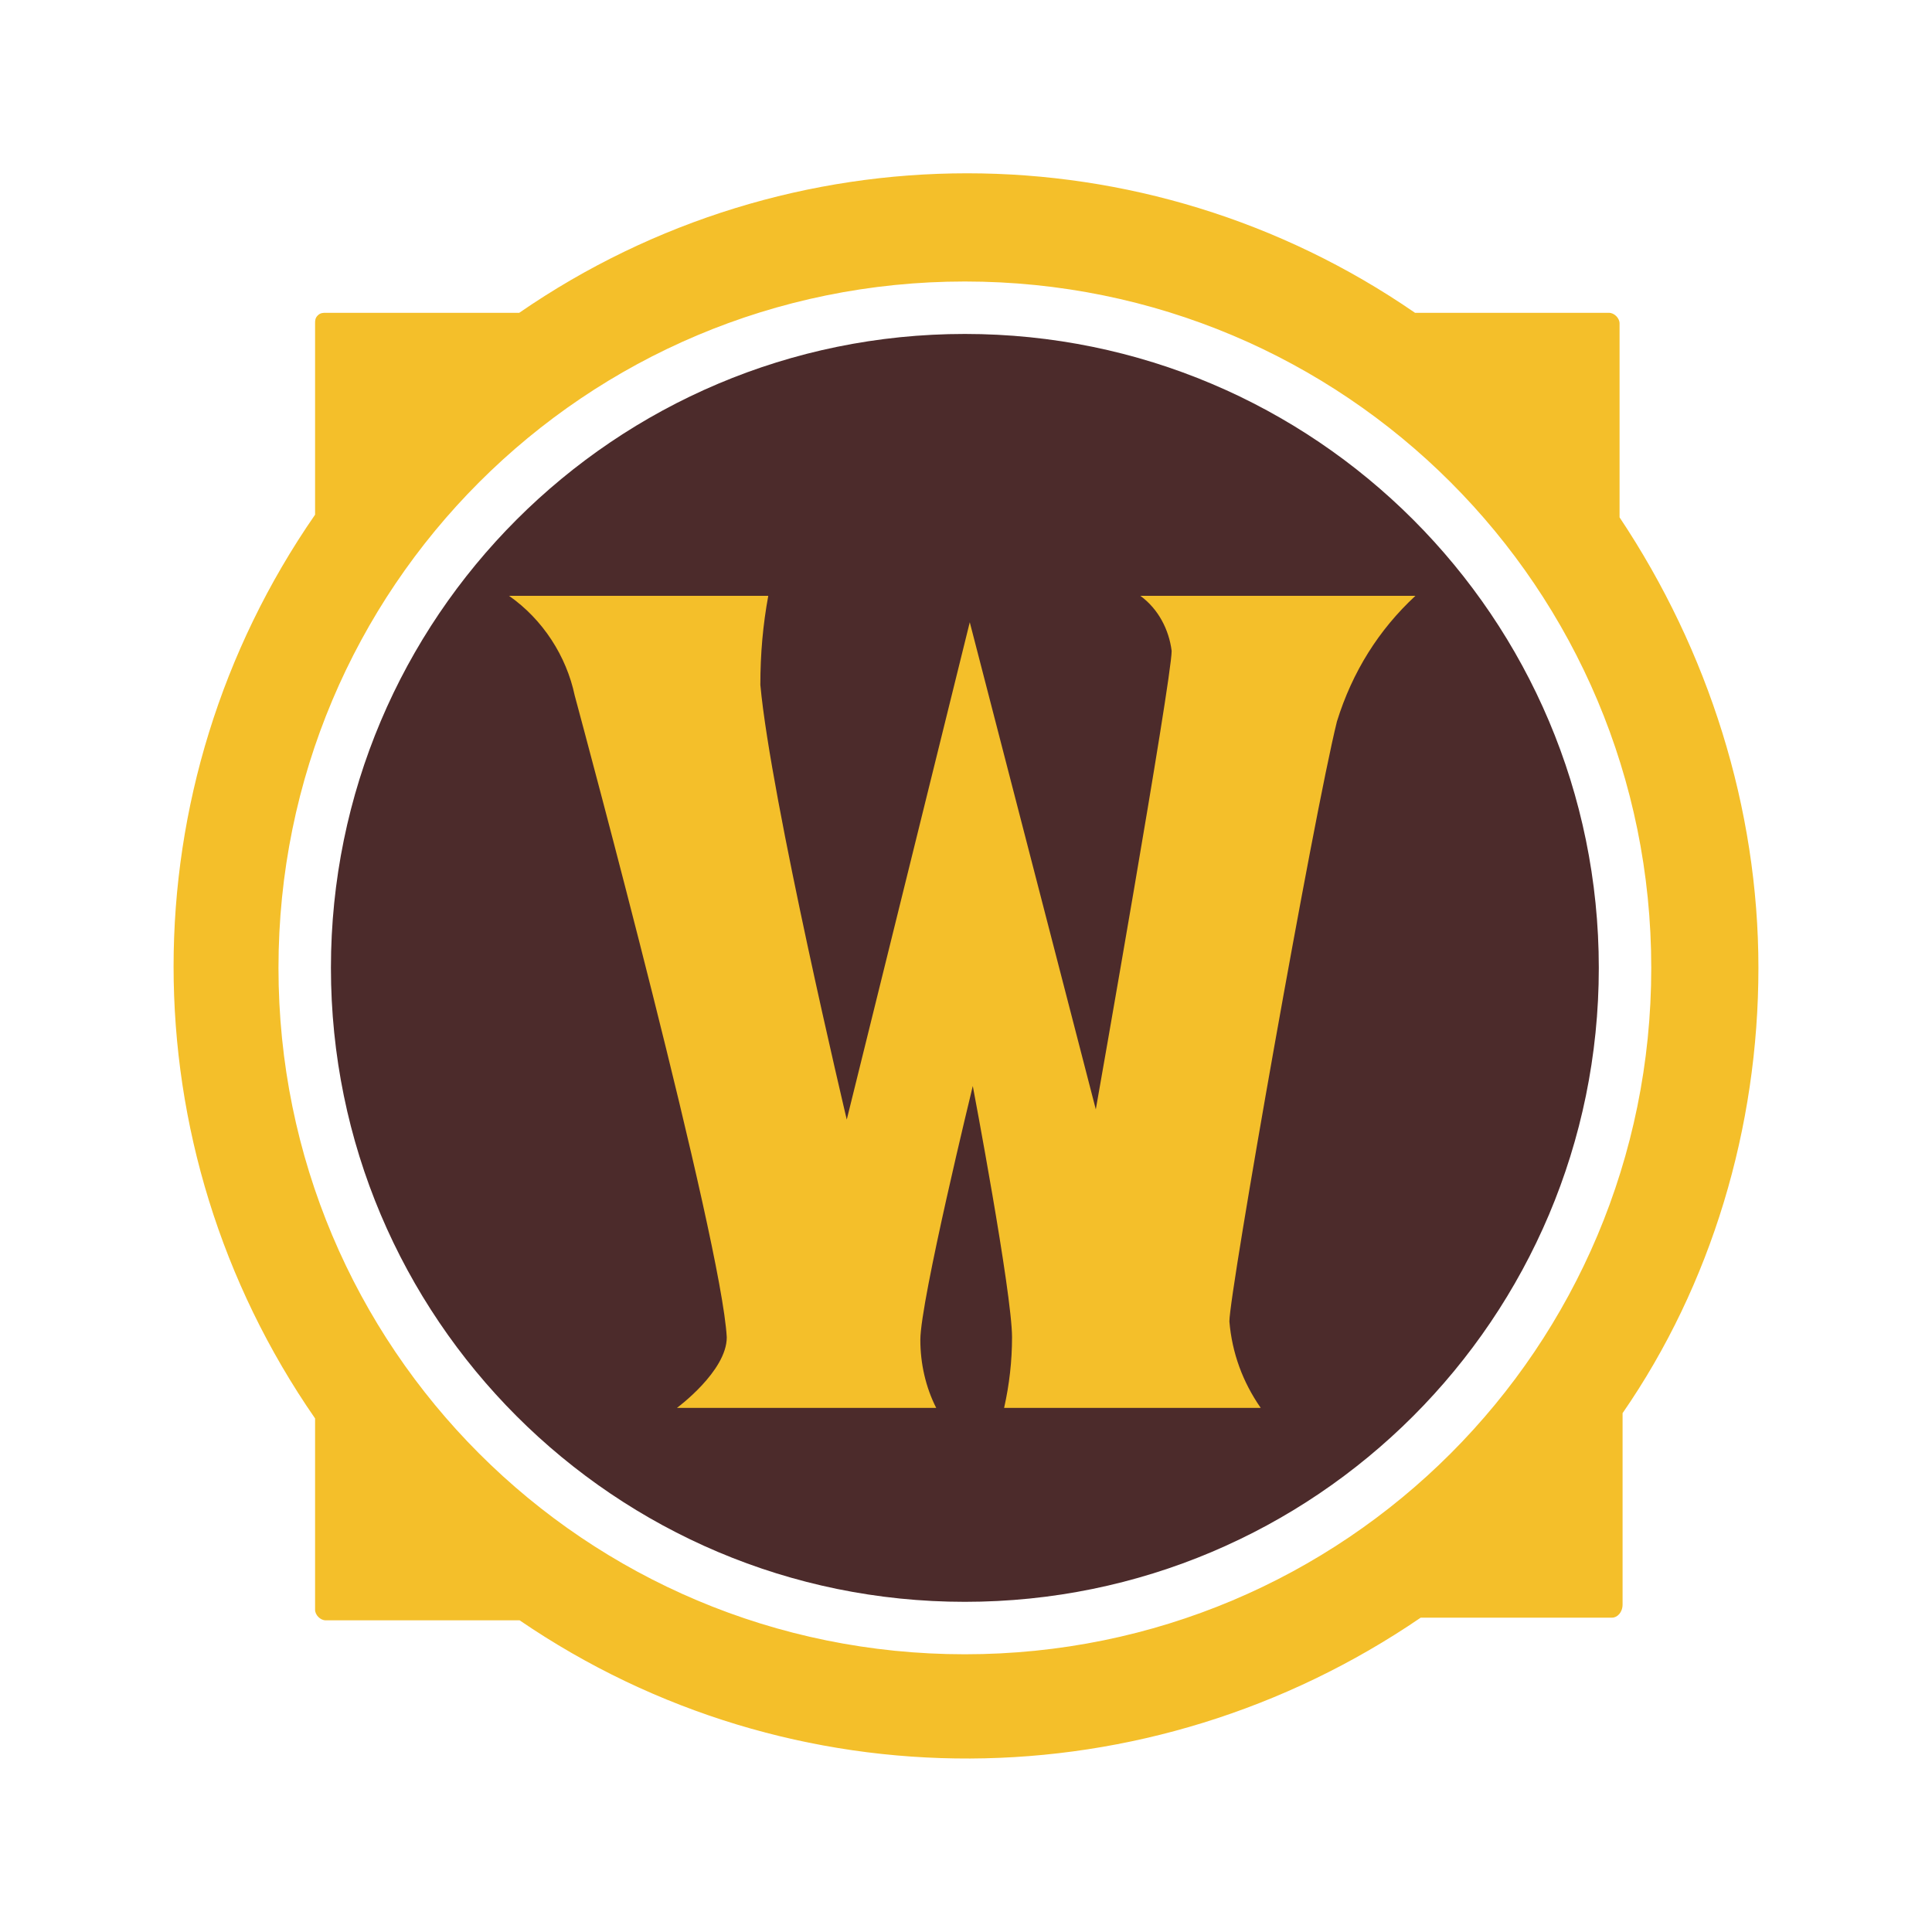
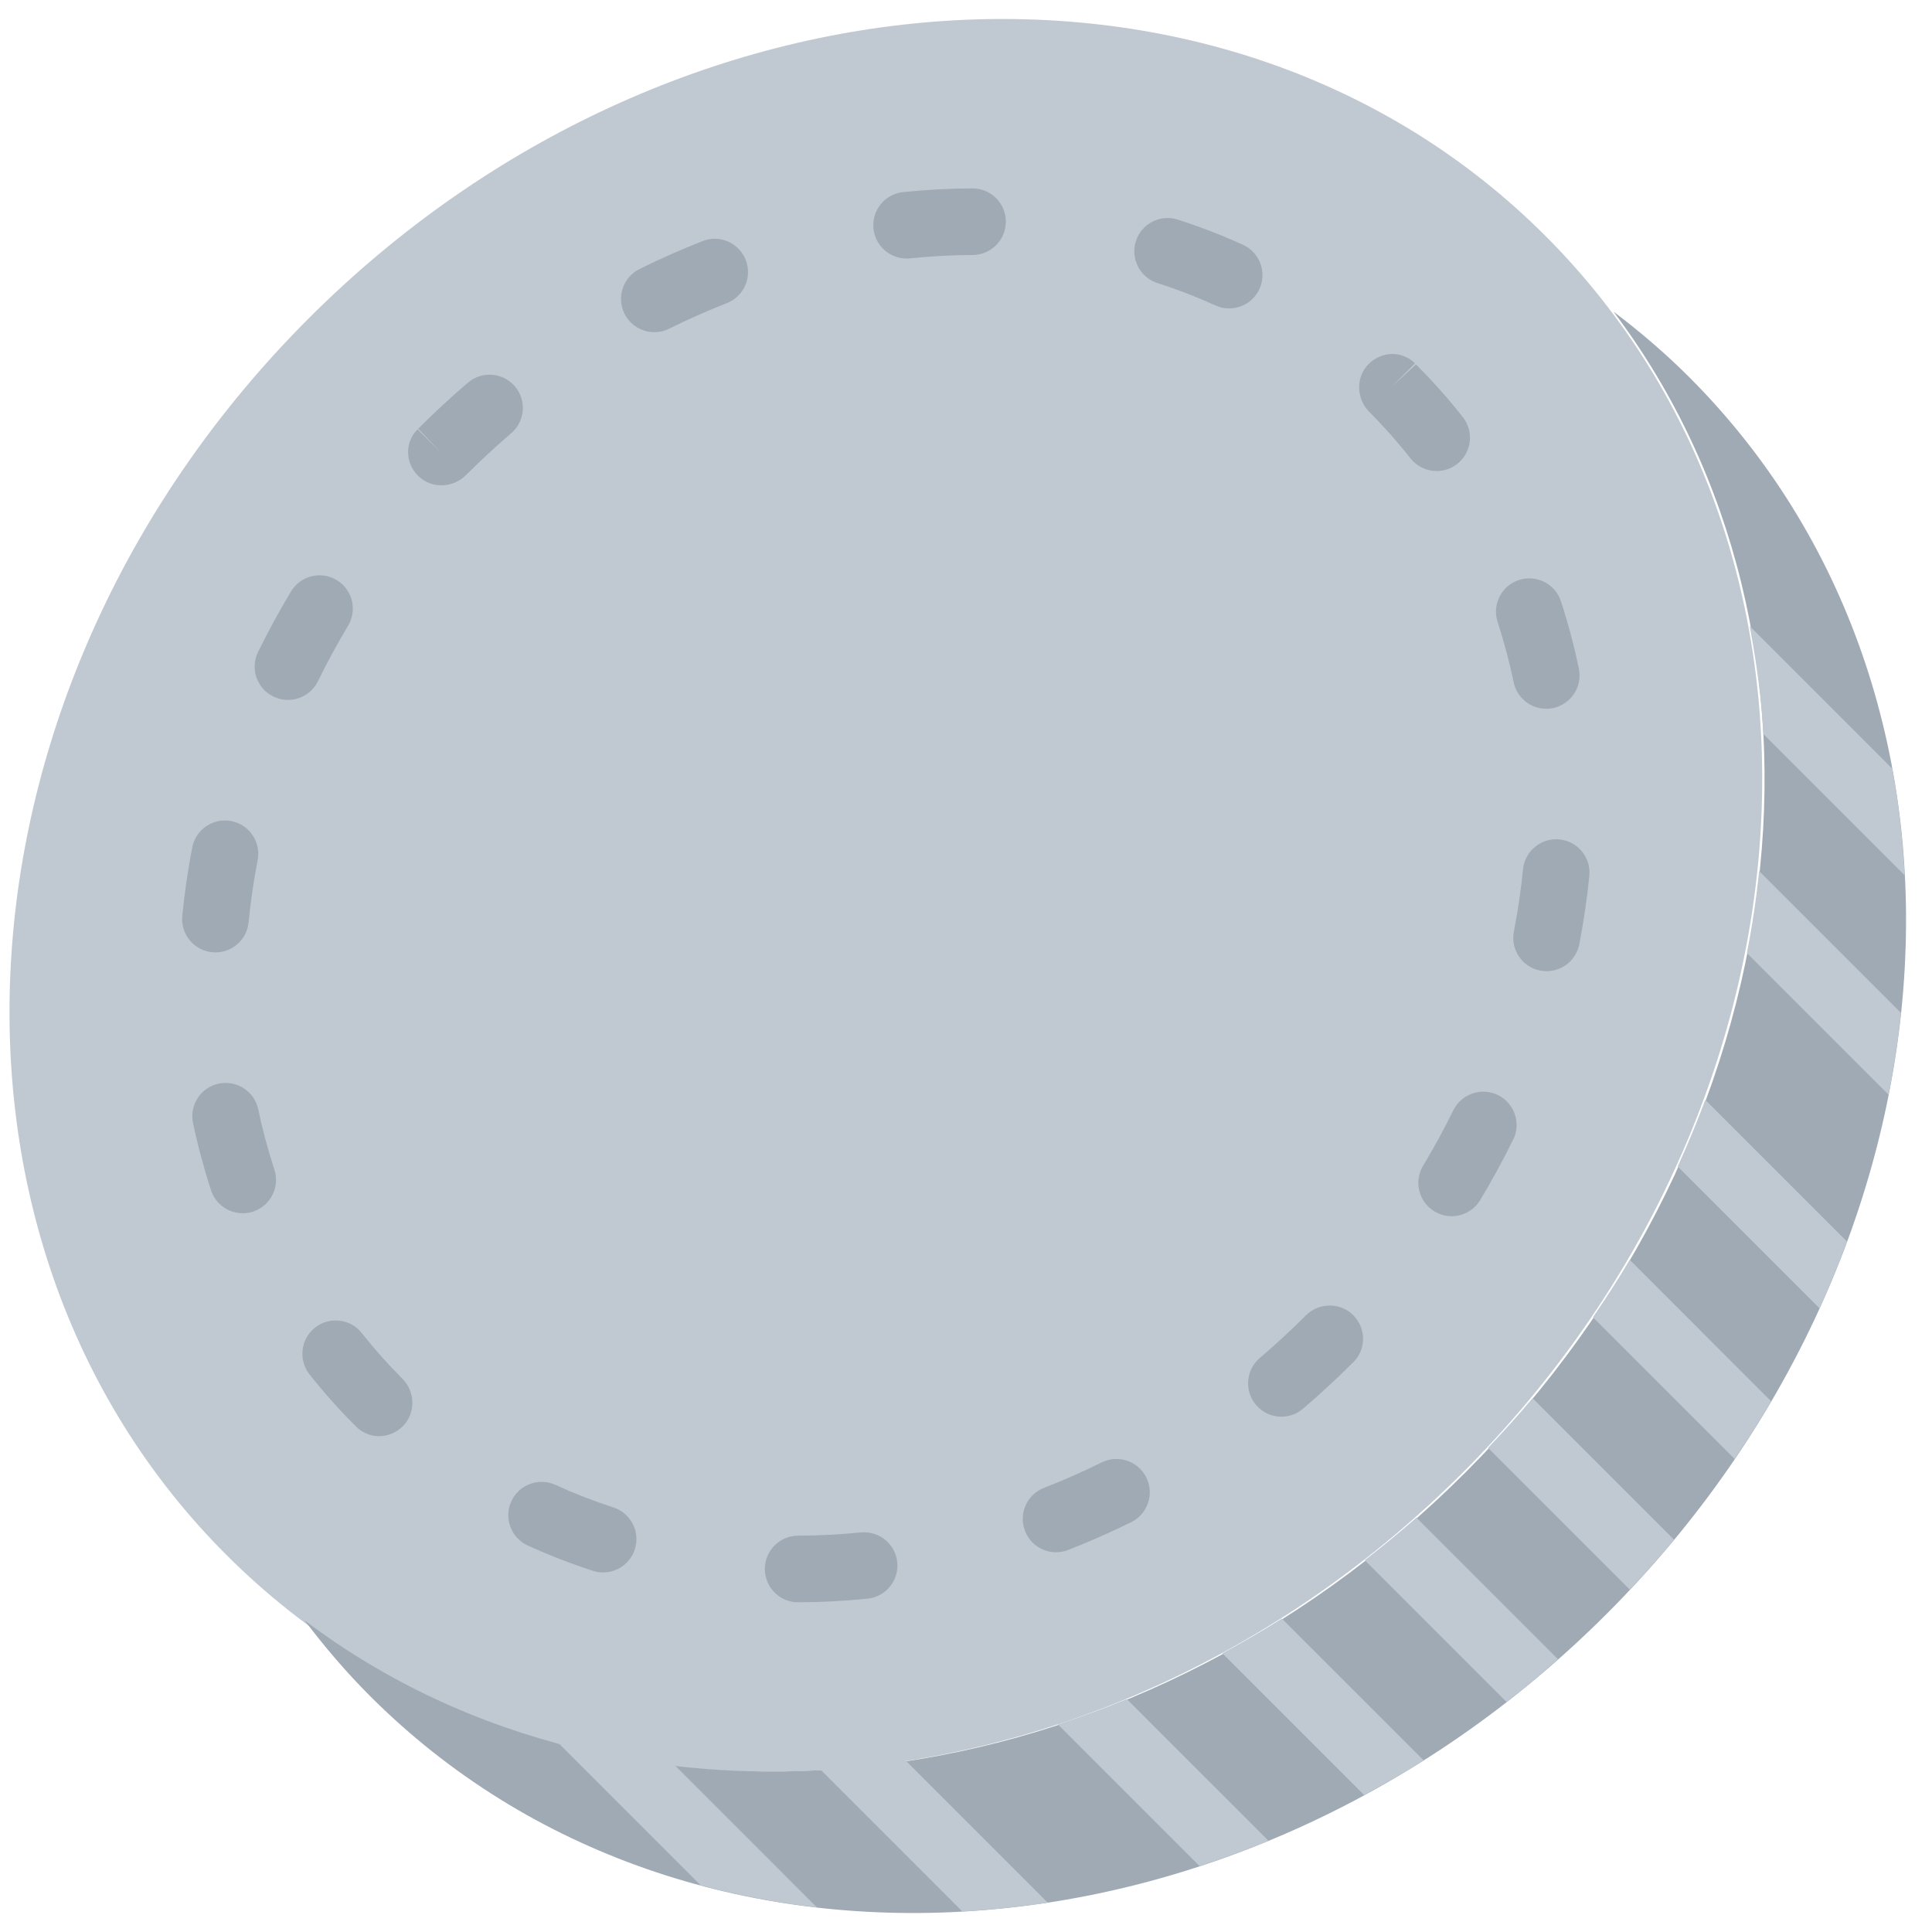
- <svg xmlns="http://www.w3.org/2000/svg" width="512" height="512" viewBox="0 0 512 512" fill="none">
-   <path d="M255.7 424.5C348.484 424.5 423.7 349.284 423.7 256.5C423.7 163.716 348.484 88.5 255.7 88.5C162.916 88.5 87.7 163.716 87.7 256.5C87.7 349.284 162.916 424.5 255.7 424.5Z" fill="#4C2B2B" />
-   <path d="M466 256.5C466 214.2 452.8 172.5 429.2 137.1V85.7C429.2 84.3 427.8 82.9 426.4 82.9H375C303.5 33.6 209.1 33.6 137.6 82.9H86.3C85.6 82.9 84.9 82.9 84.2 83.6C83.5 84.3 83.5 85 83.5 85.7V136.4C33.5 208.6 33.5 303.7 83.5 375.9V426.6C83.5 428 84.9 429.4 86.3 429.4H137.7C209.9 478.7 304.3 478 376.5 428.7H427.2C428.6 428.7 430 427.3 430 425.2V374.5C453.5 340.5 466 298.9 466 256.5ZM73.8 256.5C73.8 155.8 155 74.6 255.7 74.6C356.4 74.6 437.6 155.8 437.6 256.5C437.6 357.2 356.4 438.4 255.7 438.4C155 438.4 73.8 357.2 73.8 256.5Z" fill="#F4BF2A" />
-   <path d="M134.9 157.9H203.6C202.2 165.5 201.5 173.2 201.5 181.5C204.3 212 224.4 296.7 224.4 296.7L257 164.9L290.4 294C290.4 294 310.5 180.1 310.5 172.5C309.8 166.9 307 161.4 302.2 157.9H375.1C365.4 166.9 358.4 178 354.3 191.2C348.1 216.2 325.8 342.5 325.8 350.2C326.5 358.5 329.3 366.2 334.1 373.1H266.1C267.5 366.9 268.2 360.6 268.2 354.4C268.2 342.6 257.8 287.8 257.8 287.8C257.8 287.8 243.9 344.7 243.9 355.1C243.9 361.3 245.3 367.6 248.1 373.1H179.4C179.4 373.1 192.6 363.4 192.6 354.4C191.2 328.7 155.1 194.7 152.3 184.3C150.1 173.9 143.9 164.2 134.9 157.9Z" fill="#F4BF2A" />
+ <svg xmlns="http://www.w3.org/2000/svg" width="58" height="58" viewBox="0 0 58 58" fill="none">
+   <path d="M46.393 7.08C55.961 16.648 54.853 33.268 43.918 44.203C32.983 55.138 16.363 56.246 6.795 46.678C-2.773 37.11 -1.665 20.49 9.27 9.555C20.205 -1.38 36.825 -2.488 46.393 7.08Z" fill="#C0C9D2" />
+   <path d="M23.961 48.102C23.41 48.102 22.963 47.657 22.961 47.106C22.959 46.554 23.405 46.104 23.957 46.102C24.582 46.1 25.216 46.067 25.841 46.004C26.393 45.953 26.881 46.35 26.936 46.9C26.991 47.449 26.59 47.939 26.04 47.994C25.351 48.063 24.653 48.1 23.965 48.102H23.961ZM18.106 47.206C18.004 47.206 17.9 47.19 17.798 47.157C17.132 46.94 16.474 46.685 15.844 46.397C15.342 46.168 15.12 45.575 15.35 45.072C15.579 44.569 16.172 44.347 16.675 44.578C17.236 44.834 17.821 45.061 18.415 45.254C18.94 45.425 19.228 45.989 19.057 46.514C18.92 46.936 18.528 47.206 18.106 47.206ZM31.704 46.6C31.303 46.6 30.926 46.358 30.772 45.963C30.571 45.449 30.825 44.868 31.34 44.668C31.922 44.441 32.506 44.183 33.075 43.902C33.571 43.659 34.17 43.862 34.414 44.357C34.658 44.852 34.455 45.451 33.96 45.696C33.339 46.002 32.702 46.283 32.067 46.531C31.947 46.577 31.824 46.6 31.704 46.6ZM11.38 43.115C11.141 43.115 10.903 43.028 10.714 42.851C10.689 42.828 10.644 42.782 10.622 42.757C10.178 42.316 9.715 41.796 9.292 41.26C8.95 40.826 9.025 40.197 9.458 39.855C9.892 39.514 10.52 39.587 10.862 40.021C11.237 40.497 11.647 40.958 12.081 41.391C12.467 41.777 12.483 42.411 12.105 42.804C11.905 43.01 11.643 43.115 11.38 43.115ZM38.469 42.53C38.186 42.53 37.905 42.41 37.708 42.179C37.349 41.759 37.399 41.128 37.819 40.769C38.295 40.363 38.761 39.932 39.204 39.489C39.595 39.099 40.234 39.093 40.625 39.483C41.015 39.873 41.021 40.5 40.631 40.891L40.618 40.903C40.138 41.384 39.633 41.85 39.118 42.29C38.929 42.451 38.698 42.53 38.469 42.53ZM43.579 36.511C43.403 36.511 43.226 36.466 43.065 36.368C42.591 36.084 42.438 35.47 42.723 34.996C43.049 34.452 43.355 33.892 43.631 33.33C43.875 32.836 44.474 32.632 44.97 32.874C45.466 33.118 45.67 33.718 45.426 34.213C45.125 34.825 44.792 35.435 44.437 36.027C44.249 36.339 43.918 36.511 43.579 36.511ZM7.286 36.423C6.866 36.423 6.474 36.156 6.336 35.735C6.121 35.077 5.939 34.398 5.795 33.715C5.681 33.174 6.028 32.644 6.568 32.531C7.112 32.419 7.639 32.763 7.752 33.303C7.881 33.915 8.044 34.524 8.237 35.111C8.409 35.636 8.123 36.2 7.598 36.373C7.495 36.407 7.389 36.423 7.286 36.423ZM46.43 29.156C46.367 29.156 46.302 29.15 46.238 29.137C45.696 29.032 45.342 28.507 45.448 27.965C45.569 27.344 45.661 26.716 45.722 26.097C45.777 25.548 46.266 25.146 46.816 25.2C47.365 25.255 47.767 25.744 47.713 26.294C47.645 26.975 47.544 27.666 47.411 28.347C47.318 28.825 46.899 29.156 46.43 29.156ZM6.468 28.592C6.436 28.592 6.404 28.591 6.371 28.587C5.821 28.534 5.419 28.045 5.472 27.495C5.538 26.814 5.639 26.123 5.771 25.441C5.876 24.899 6.4 24.545 6.943 24.649C7.485 24.754 7.84 25.279 7.735 25.821C7.614 26.442 7.523 27.07 7.463 27.689C7.413 28.206 6.977 28.592 6.468 28.592ZM46.419 21.278C45.955 21.278 45.539 20.953 45.441 20.481C45.314 19.87 45.152 19.262 44.96 18.673C44.788 18.148 45.075 17.584 45.6 17.412C46.128 17.241 46.69 17.529 46.861 18.053C47.076 18.711 47.257 19.391 47.399 20.074C47.511 20.615 47.164 21.144 46.623 21.257C46.554 21.271 46.486 21.278 46.419 21.278ZM8.645 21.012C8.497 21.012 8.347 20.979 8.205 20.91C7.709 20.667 7.504 20.068 7.748 19.572C8.049 18.957 8.381 18.346 8.735 17.757C9.018 17.282 9.633 17.13 10.107 17.414C10.58 17.698 10.734 18.311 10.449 18.786C10.125 19.326 9.82 19.887 9.544 20.452C9.37 20.806 9.015 21.012 8.645 21.012ZM13.251 14.57C12.997 14.57 12.744 14.476 12.552 14.285C12.162 13.895 12.145 13.279 12.536 12.888L13.243 13.595L12.554 12.869C13.044 12.38 13.541 11.92 14.047 11.488C14.466 11.129 15.097 11.178 15.456 11.597C15.816 12.017 15.766 12.648 15.346 13.007C14.88 13.406 14.422 13.83 13.984 14.268C13.784 14.468 13.517 14.57 13.251 14.57ZM43.13 14.141C42.834 14.141 42.541 14.01 42.343 13.759C41.962 13.274 41.546 12.805 41.107 12.366C40.716 11.975 40.695 11.321 41.085 10.93C41.476 10.54 42.087 10.518 42.478 10.909L41.771 11.616L42.508 10.94C43.016 11.447 43.485 11.975 43.916 12.523C44.257 12.957 44.182 13.585 43.748 13.927C43.565 14.071 43.346 14.141 43.13 14.141ZM19.644 9.972C19.276 9.972 18.922 9.768 18.747 9.416C18.502 8.921 18.704 8.321 19.199 8.076C19.815 7.771 20.452 7.489 21.091 7.238C21.605 7.034 22.185 7.289 22.387 7.803C22.589 8.318 22.336 8.898 21.821 9.099C21.236 9.33 20.652 9.588 20.087 9.868C19.945 9.939 19.793 9.972 19.644 9.972ZM36.9 9.259C36.761 9.259 36.621 9.23 36.487 9.169C35.924 8.913 35.338 8.686 34.745 8.496C34.22 8.326 33.931 7.762 34.101 7.237C34.27 6.712 34.834 6.424 35.36 6.593C36.024 6.807 36.681 7.061 37.313 7.348C37.816 7.576 38.039 8.169 37.811 8.672C37.643 9.042 37.28 9.259 36.9 9.259ZM27.216 7.761C26.709 7.761 26.275 7.377 26.222 6.863C26.166 6.313 26.566 5.822 27.115 5.766C27.804 5.696 28.503 5.658 29.191 5.655H29.196C29.746 5.655 30.194 6.099 30.196 6.65C30.199 7.202 29.754 7.652 29.202 7.655C28.577 7.658 27.943 7.692 27.318 7.756C27.284 7.76 27.25 7.761 27.216 7.761Z" fill="#A0AAB4" />
+   <path d="M43.994 44.203C33.881 54.316 18.908 56.016 9.145 48.646C9.744 49.439 10.395 50.202 11.114 50.921C20.681 60.488 37.302 59.38 48.237 48.446C59.171 37.511 60.279 20.89 50.712 11.323C49.993 10.604 49.23 9.953 48.437 9.354C55.807 19.117 54.107 34.09 43.994 44.203Z" fill="#A0AAB4" />
+   <path d="M44.672 43.467L48.928 47.723C49.389 47.233 49.834 46.734 50.257 46.224L46.008 41.975C45.585 42.484 45.132 42.977 44.672 43.467Z" fill="#C0C9D2" />
+   <path d="M40.971 46.837L45.229 51.095C45.754 50.688 46.268 50.258 46.773 49.811L42.522 45.56C42.015 46.007 41.497 46.429 40.971 46.837Z" fill="#C0C9D2" />
+   <path d="M47.821 39.545L52.076 43.8C52.462 43.23 52.828 42.652 53.171 42.067L48.925 37.821C48.583 38.406 48.208 38.978 47.821 39.545Z" fill="#C0C9D2" />
+   <path d="M50.365 35.018L54.625 39.277C54.926 38.615 55.198 37.946 55.447 37.272L51.193 33.018C50.945 33.691 50.666 34.357 50.365 35.018Z" fill="#C0C9D2" />
+   <path d="M36.696 49.633L40.952 53.889C41.555 53.563 42.153 53.221 42.741 52.849L38.482 48.591C37.894 48.962 37.299 49.307 36.696 49.633Z" fill="#C0C9D2" />
+   <path d="M31.759 51.767L36.014 56.022C36.707 55.794 37.398 55.544 38.082 55.261L33.828 51.008C33.144 51.29 32.454 51.54 31.759 51.767Z" fill="#C0C9D2" />
+   <path d="M24.631 53.125L28.89 57.384C29.741 57.336 30.596 57.247 31.451 57.117L27.19 52.856C26.335 52.985 25.482 53.078 24.631 53.125Z" fill="#C0C9D2" />
+   <path d="M16.764 52.328L21.034 56.598C22.174 56.904 23.34 57.125 24.524 57.261L20.256 52.992C19.071 52.854 17.905 52.636 16.764 52.328Z" fill="#C0C9D2" />
+   <path d="M52.443 28.611L56.695 32.863C56.857 32.045 56.982 31.226 57.068 30.408L52.811 26.151C52.726 26.971 52.606 27.791 52.443 28.611Z" fill="#C0C9D2" />
+   <path d="M57.178 26.275C57.121 25.196 57.002 24.127 56.808 23.077L52.527 18.796C52.726 19.861 52.879 20.938 52.936 22.033L57.178 26.275Z" fill="#C0C9D2" />
</svg>
